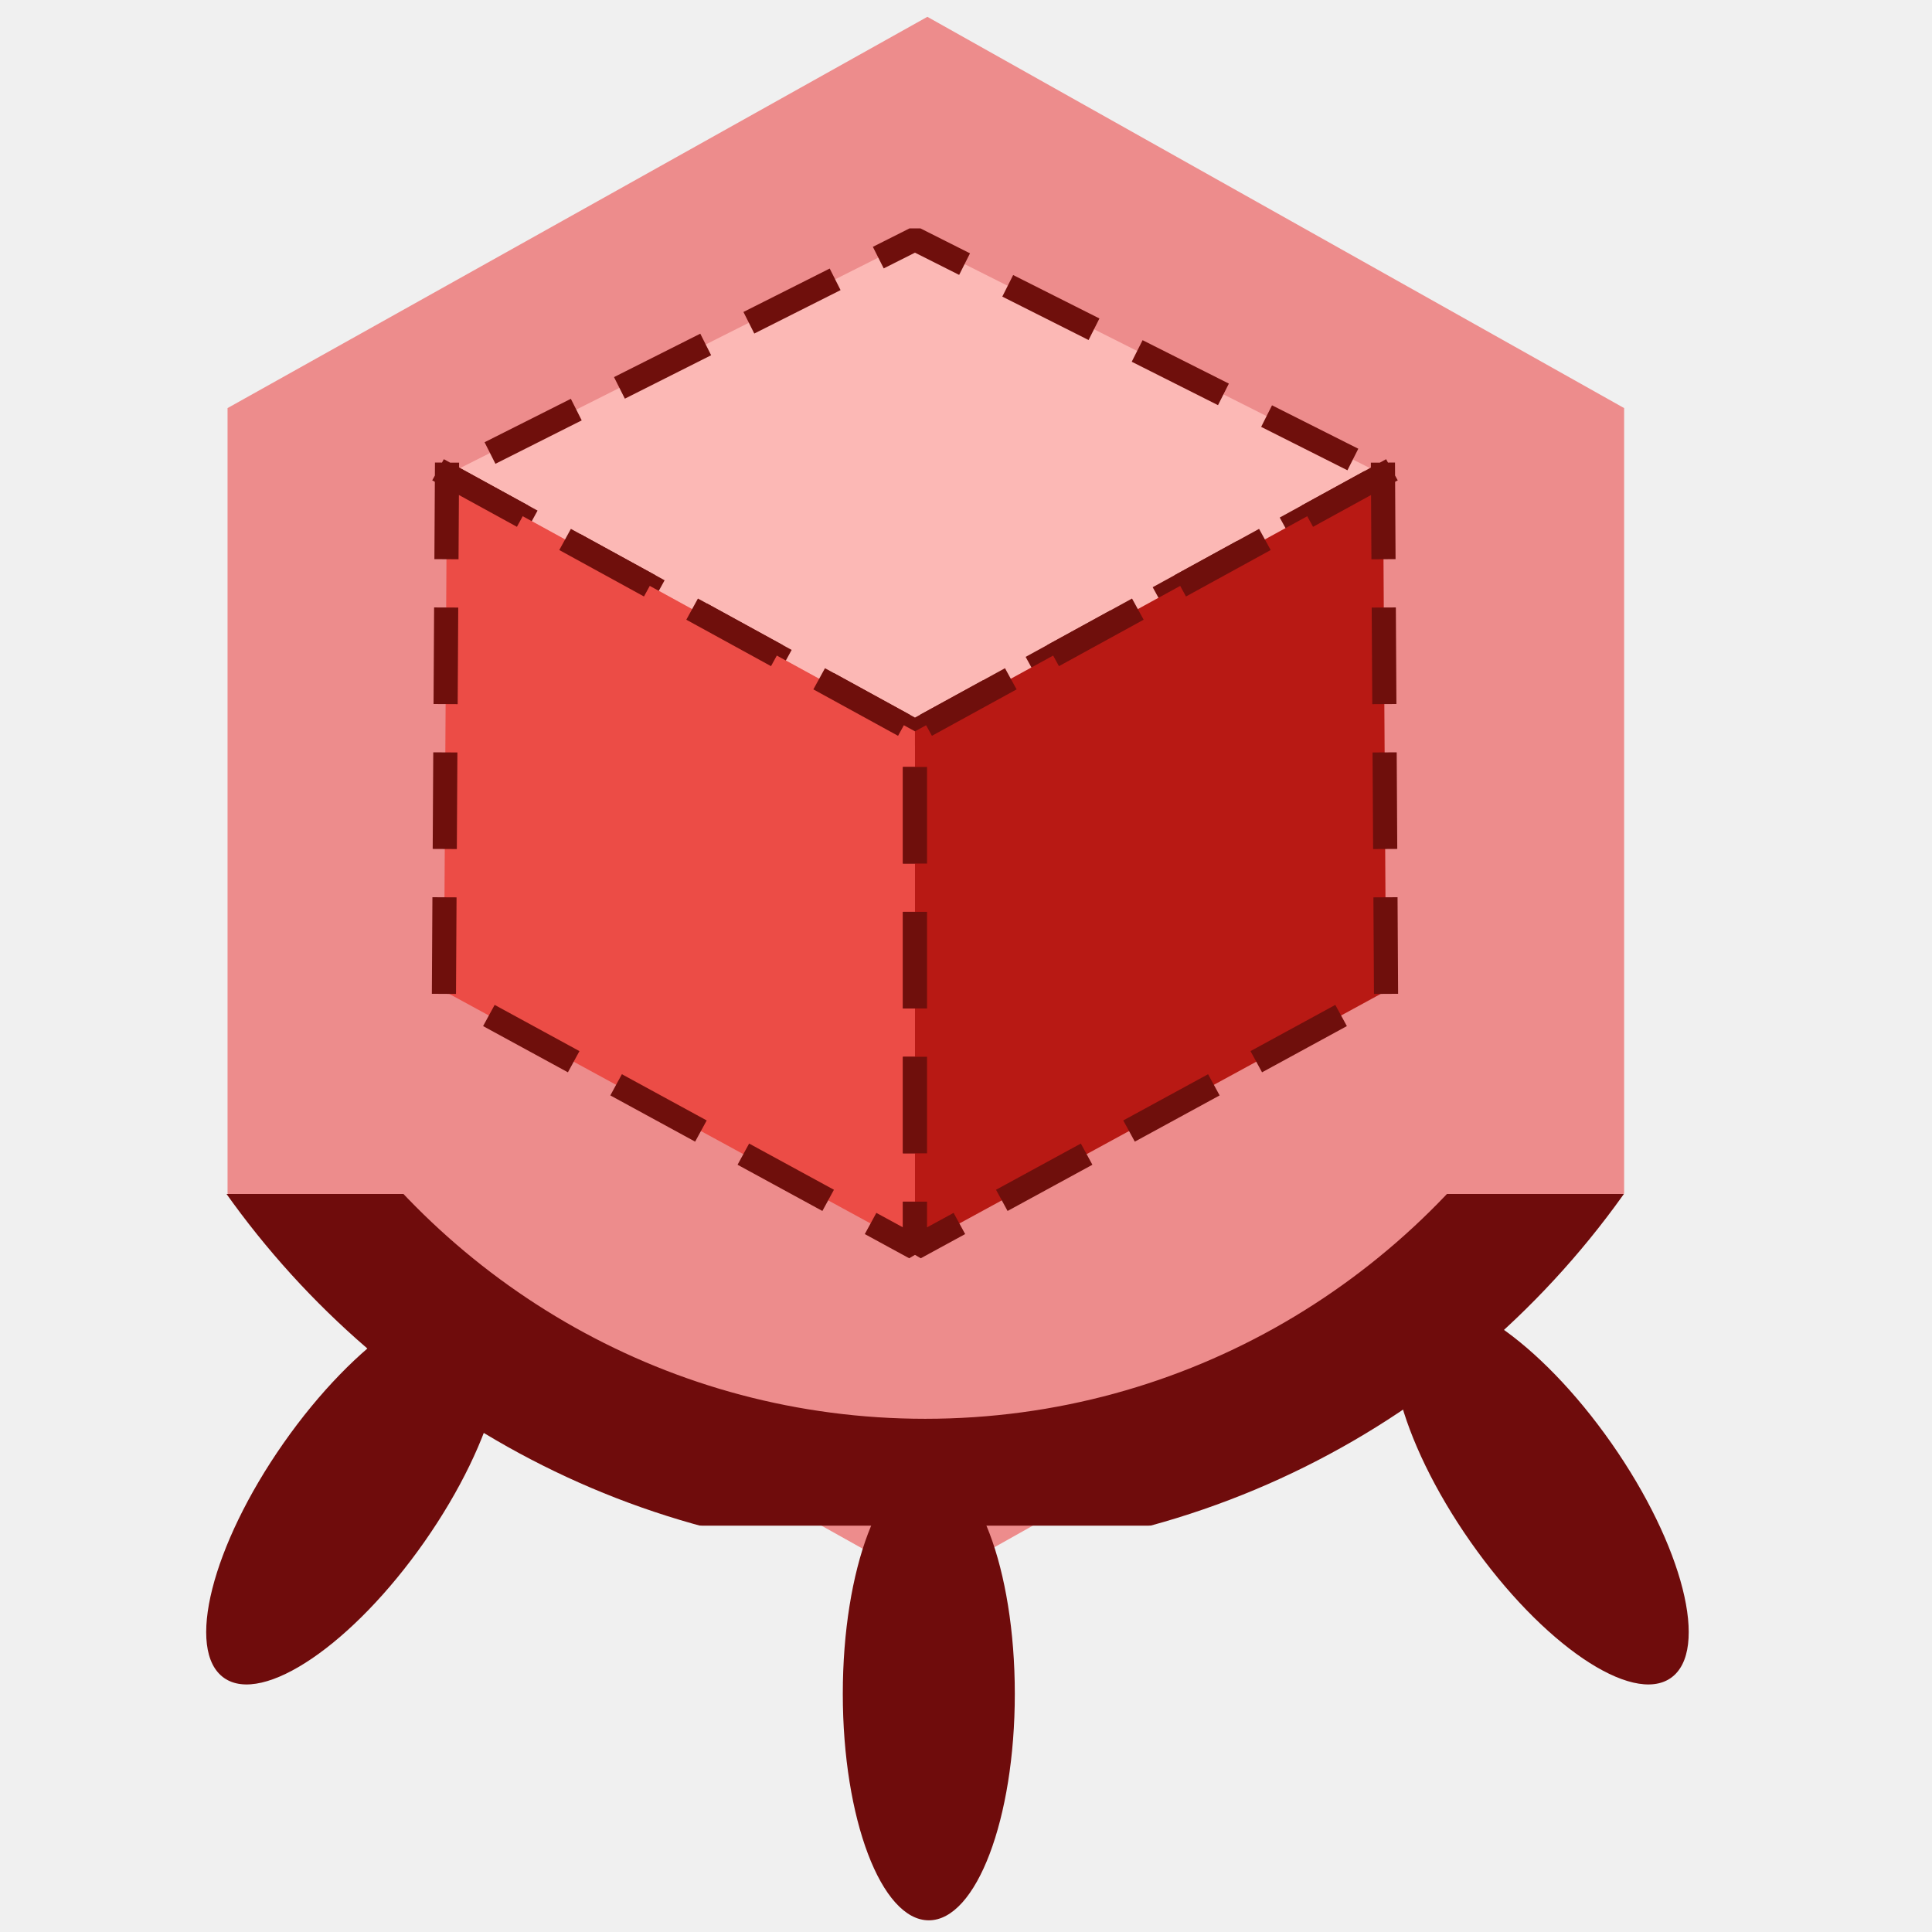
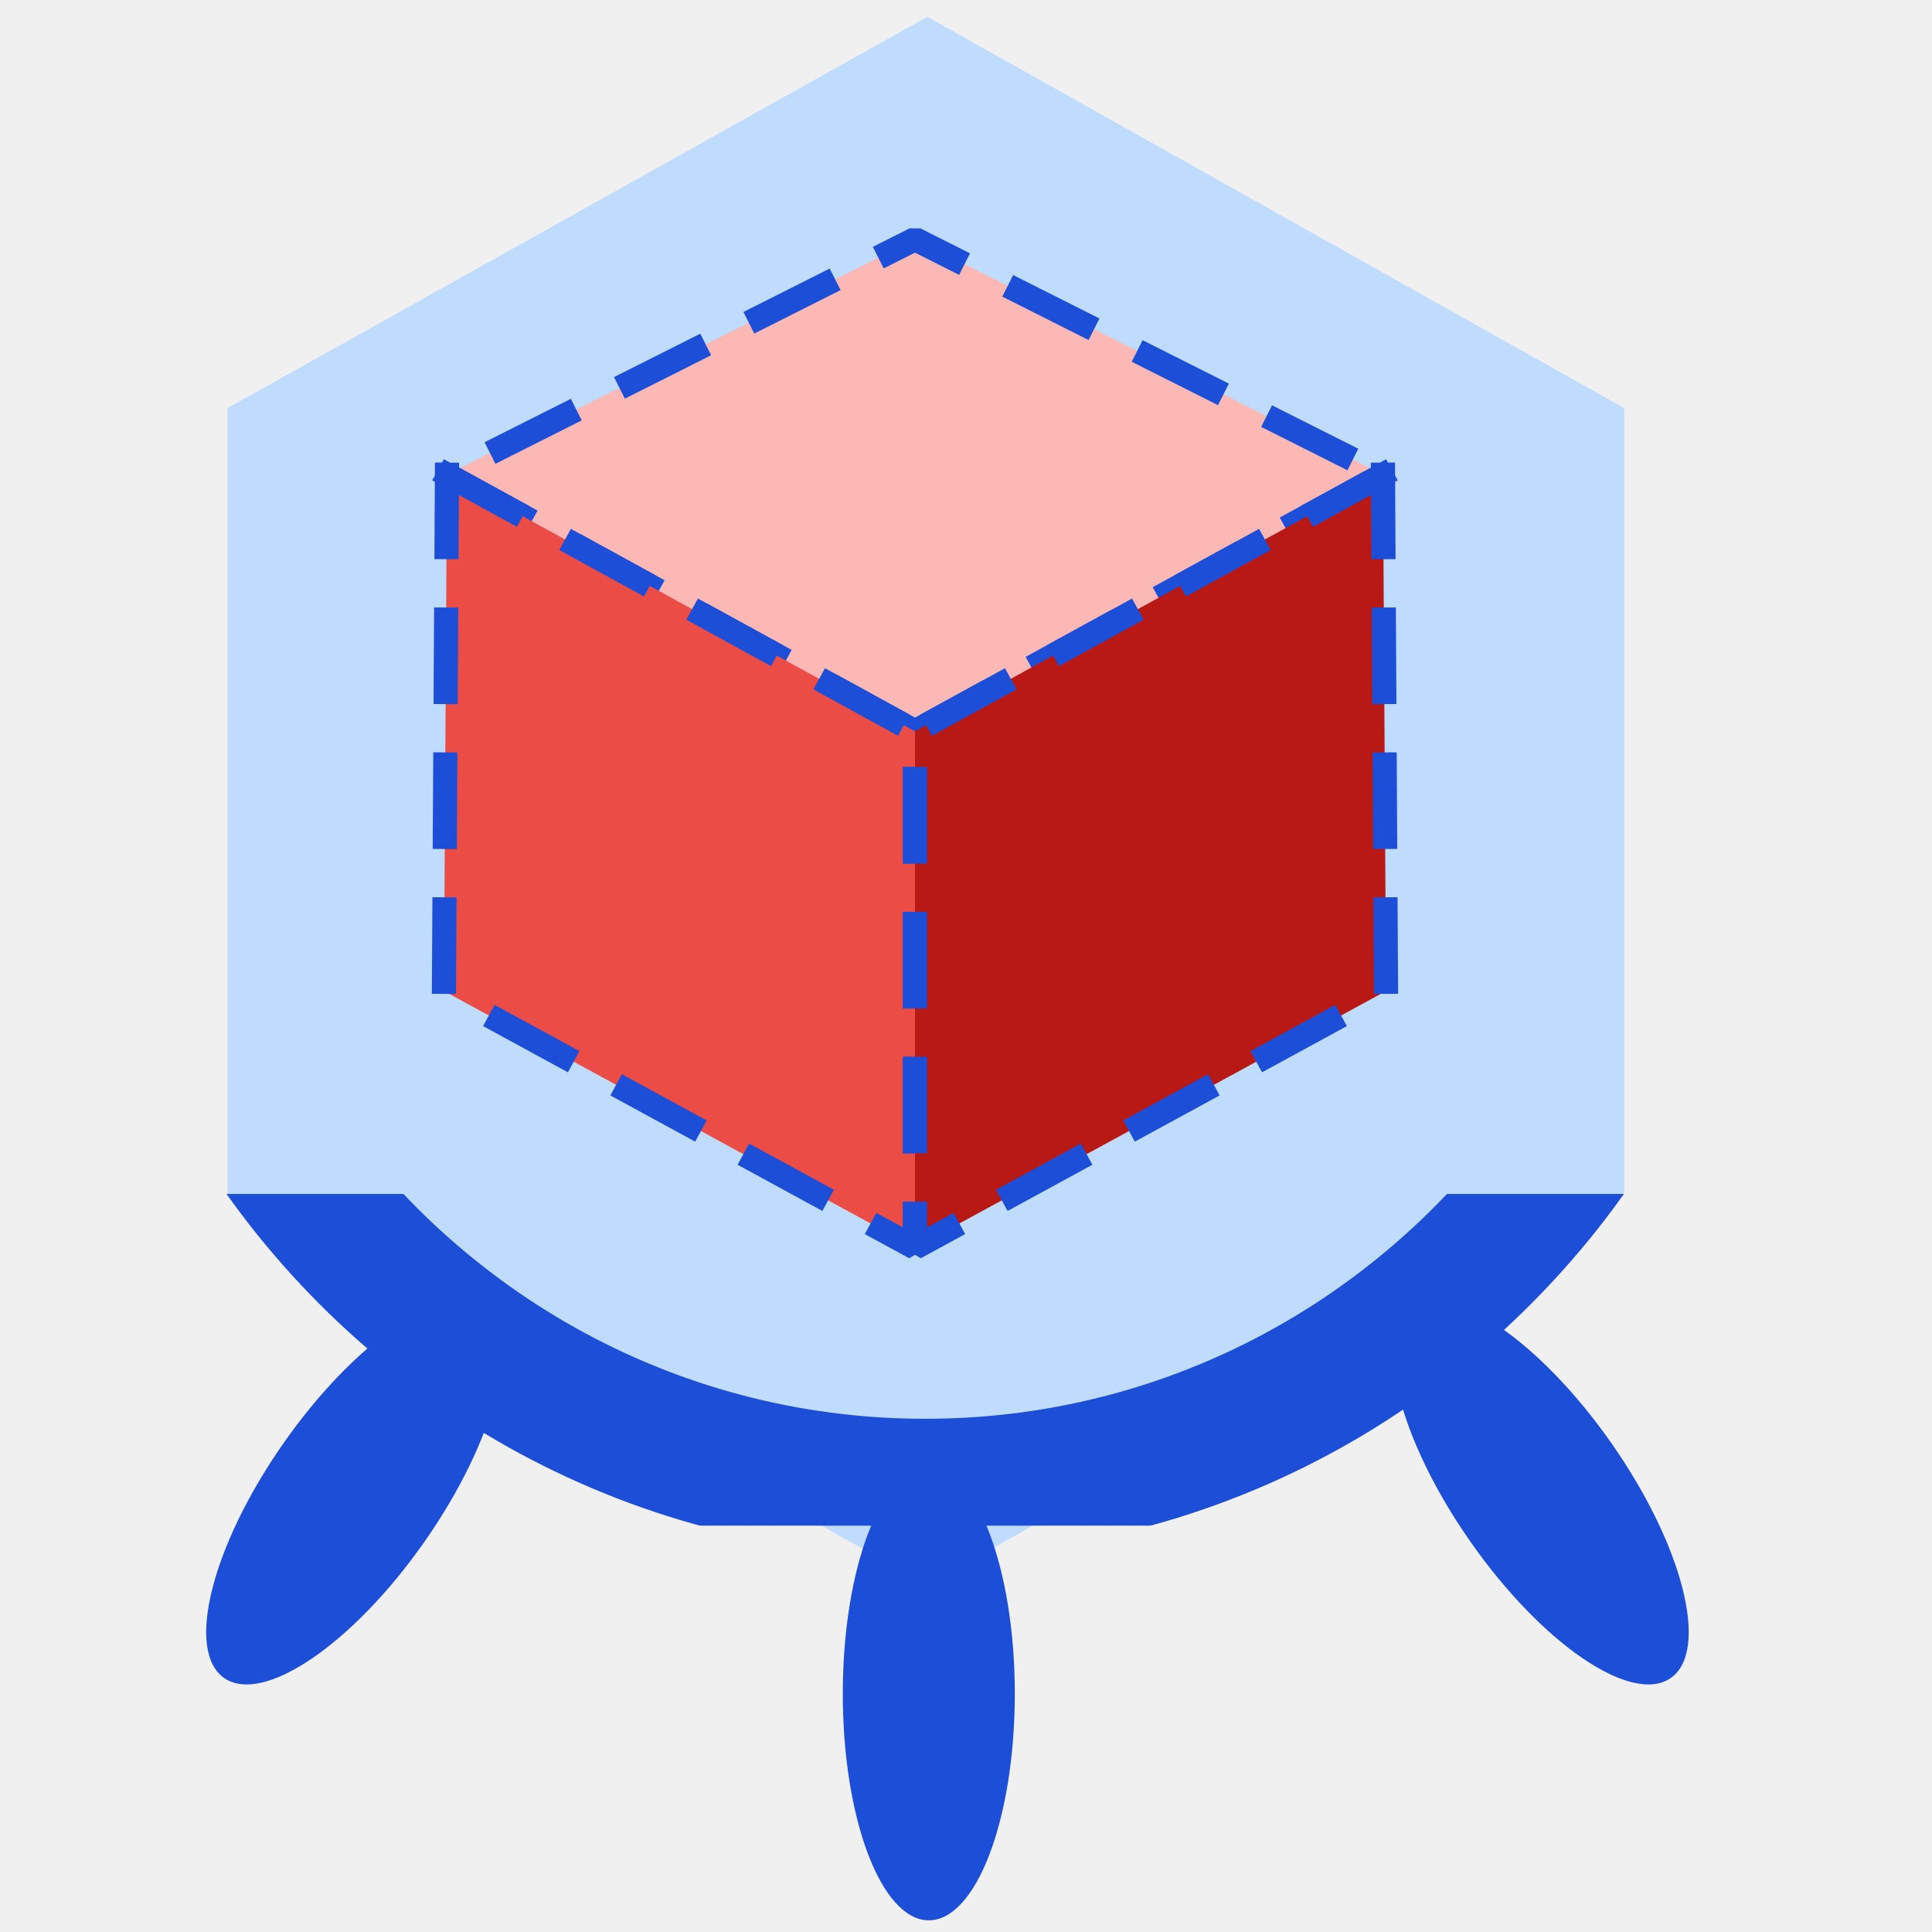
<svg xmlns="http://www.w3.org/2000/svg" width="40" height="40" version="1.1" viewBox="0 0 40 40">
  <defs>
    <mask id="c" fill="#ffffff">
      <path d="m0 0h313.3v159.86h-313.3z" fill="#fff" fill-rule="evenodd" />
    </mask>
  </defs>
  <mask id="a" fill="#ffffff">
    <path d="m0 0h313.3v159.86h-313.3z" fill="#fff" fill-rule="evenodd" />
  </mask>
  <mask id="b" fill="#ffffff">
    <path d="m0 0h313.3v159.86h-313.3z" fill="#fff" fill-rule="evenodd" />
  </mask>
  <g transform="translate(.39981 .3151)">
    <g transform="matrix(.49527 0 0 .49527 5.0758 3.2126)">
      <g transform="matrix(1.7758,0,0,1.7758,-164.24,-70.425)">
        <g transform="translate(96.564,87.836)" fill="#66ff9a" stroke-width="3.24">
-           <polygon class="st0" transform="matrix(.72255 0 0 .7031 -28.717 -125.97)" points="32.9 118.6 55.7 105.5 78.4 118.6 78.4 144.9 55.7 158 32.9 144.9" fill="#ed8c8c" />
+           <polygon class="st0" transform="matrix(.72255 0 0 .7031 -28.717 -125.97)" points="32.9 118.6 55.7 105.5 78.4 118.6 78.4 144.9 55.7 158 32.9 144.9" fill="#bfdbfe" />
        </g>
        <g transform="matrix(.15831 0 0 .15831 83.649 18.463)" fill="#005e20" fill-rule="evenodd">
          <g transform="matrix(1.0777,0,0,-1.0777,-10.799,451.79)">
-             <g transform="matrix(.94489 0 0 .94489 8.6963 2.7018)" fill="#6f0c0c" mask="url(#c)">
+             <g transform="matrix(.94489 0 0 .94489 8.6963 2.7018)" fill="#1d4ed8" mask="url(#c)">
              <path transform="rotate(35,137.93,151.55)" d="m203.46 95.688c6.936 0 12.559-14.809 12.559-33.077s-5.623-33.077-12.559-33.077-12.559 14.809-12.559 33.077 5.623 33.077 12.559 33.077z" />
              <path transform="matrix(-.81915 .57358 .57358 .81915 58.085 47.705)" d="m30.142 95.688c6.936 0 12.559-14.809 12.559-33.077s-5.623-33.077-12.559-33.077c-6.936 0-12.559 14.809-12.559 33.077s5.623 33.077 12.559 33.077z" />
              <path d="m153.24 119.95c-6.936 0-12.559-14.809-12.559-33.077s5.623-33.077 12.559-33.077c6.936 0 12.559 14.809 12.559 33.077s-5.623 33.077-12.559 33.077z" />
            </g>
-             <path transform="matrix(.94489 0 0 .94489 8.6963 2.7018)" d="m251.47 173.1c-20.23-33.61-56.89-56.068-98.756-56.068-40.721 0-76.516 21.246-97.059 53.335" fill="none" mask="url(#c)" stroke="#6f0c0c" stroke-width="19.999" />
+             <path transform="matrix(.94489 0 0 .94489 8.6963 2.7018)" d="m251.47 173.1c-20.23-33.61-56.89-56.068-98.756-56.068-40.721 0-76.516 21.246-97.059 53.335" fill="none" mask="url(#c)" stroke="#1d4ed8" stroke-width="19.999" />
          </g>
        </g>
      </g>
    </g>
  </g>
  <g transform="translate(42.355 1.2601)">
    <g transform="matrix(.25662 0 0 .25662 -39.588 -.397)">
-       <g transform="matrix(.81204 0 0 .81204 11.067 5.4562)" stroke="#6f0f0c" stroke-dasharray="7.198, 7.198" stroke-linecap="square" stroke-linejoin="bevel" stroke-width="2.399">
+       <g transform="matrix(.81204 0 0 .81204 11.067 5.4562)" stroke="#1d4ed8" stroke-dasharray="7.198, 7.198" stroke-linecap="square" stroke-linejoin="bevel" stroke-width="2.399">
        <path d="m64 61.8 46.5-25.5-46.5-23.4-46.5 23.4z" fill="#fcb8b5" />
        <path d="m17.5 36.3-0.3 51.3 46.8 25.5v-51.3z" fill="#ec4c46" />
        <path d="m110.5 36.3 0.3 51.3-46.8 25.5v-51.3z" fill="#b81914" />
      </g>
    </g>
  </g>
</svg>
